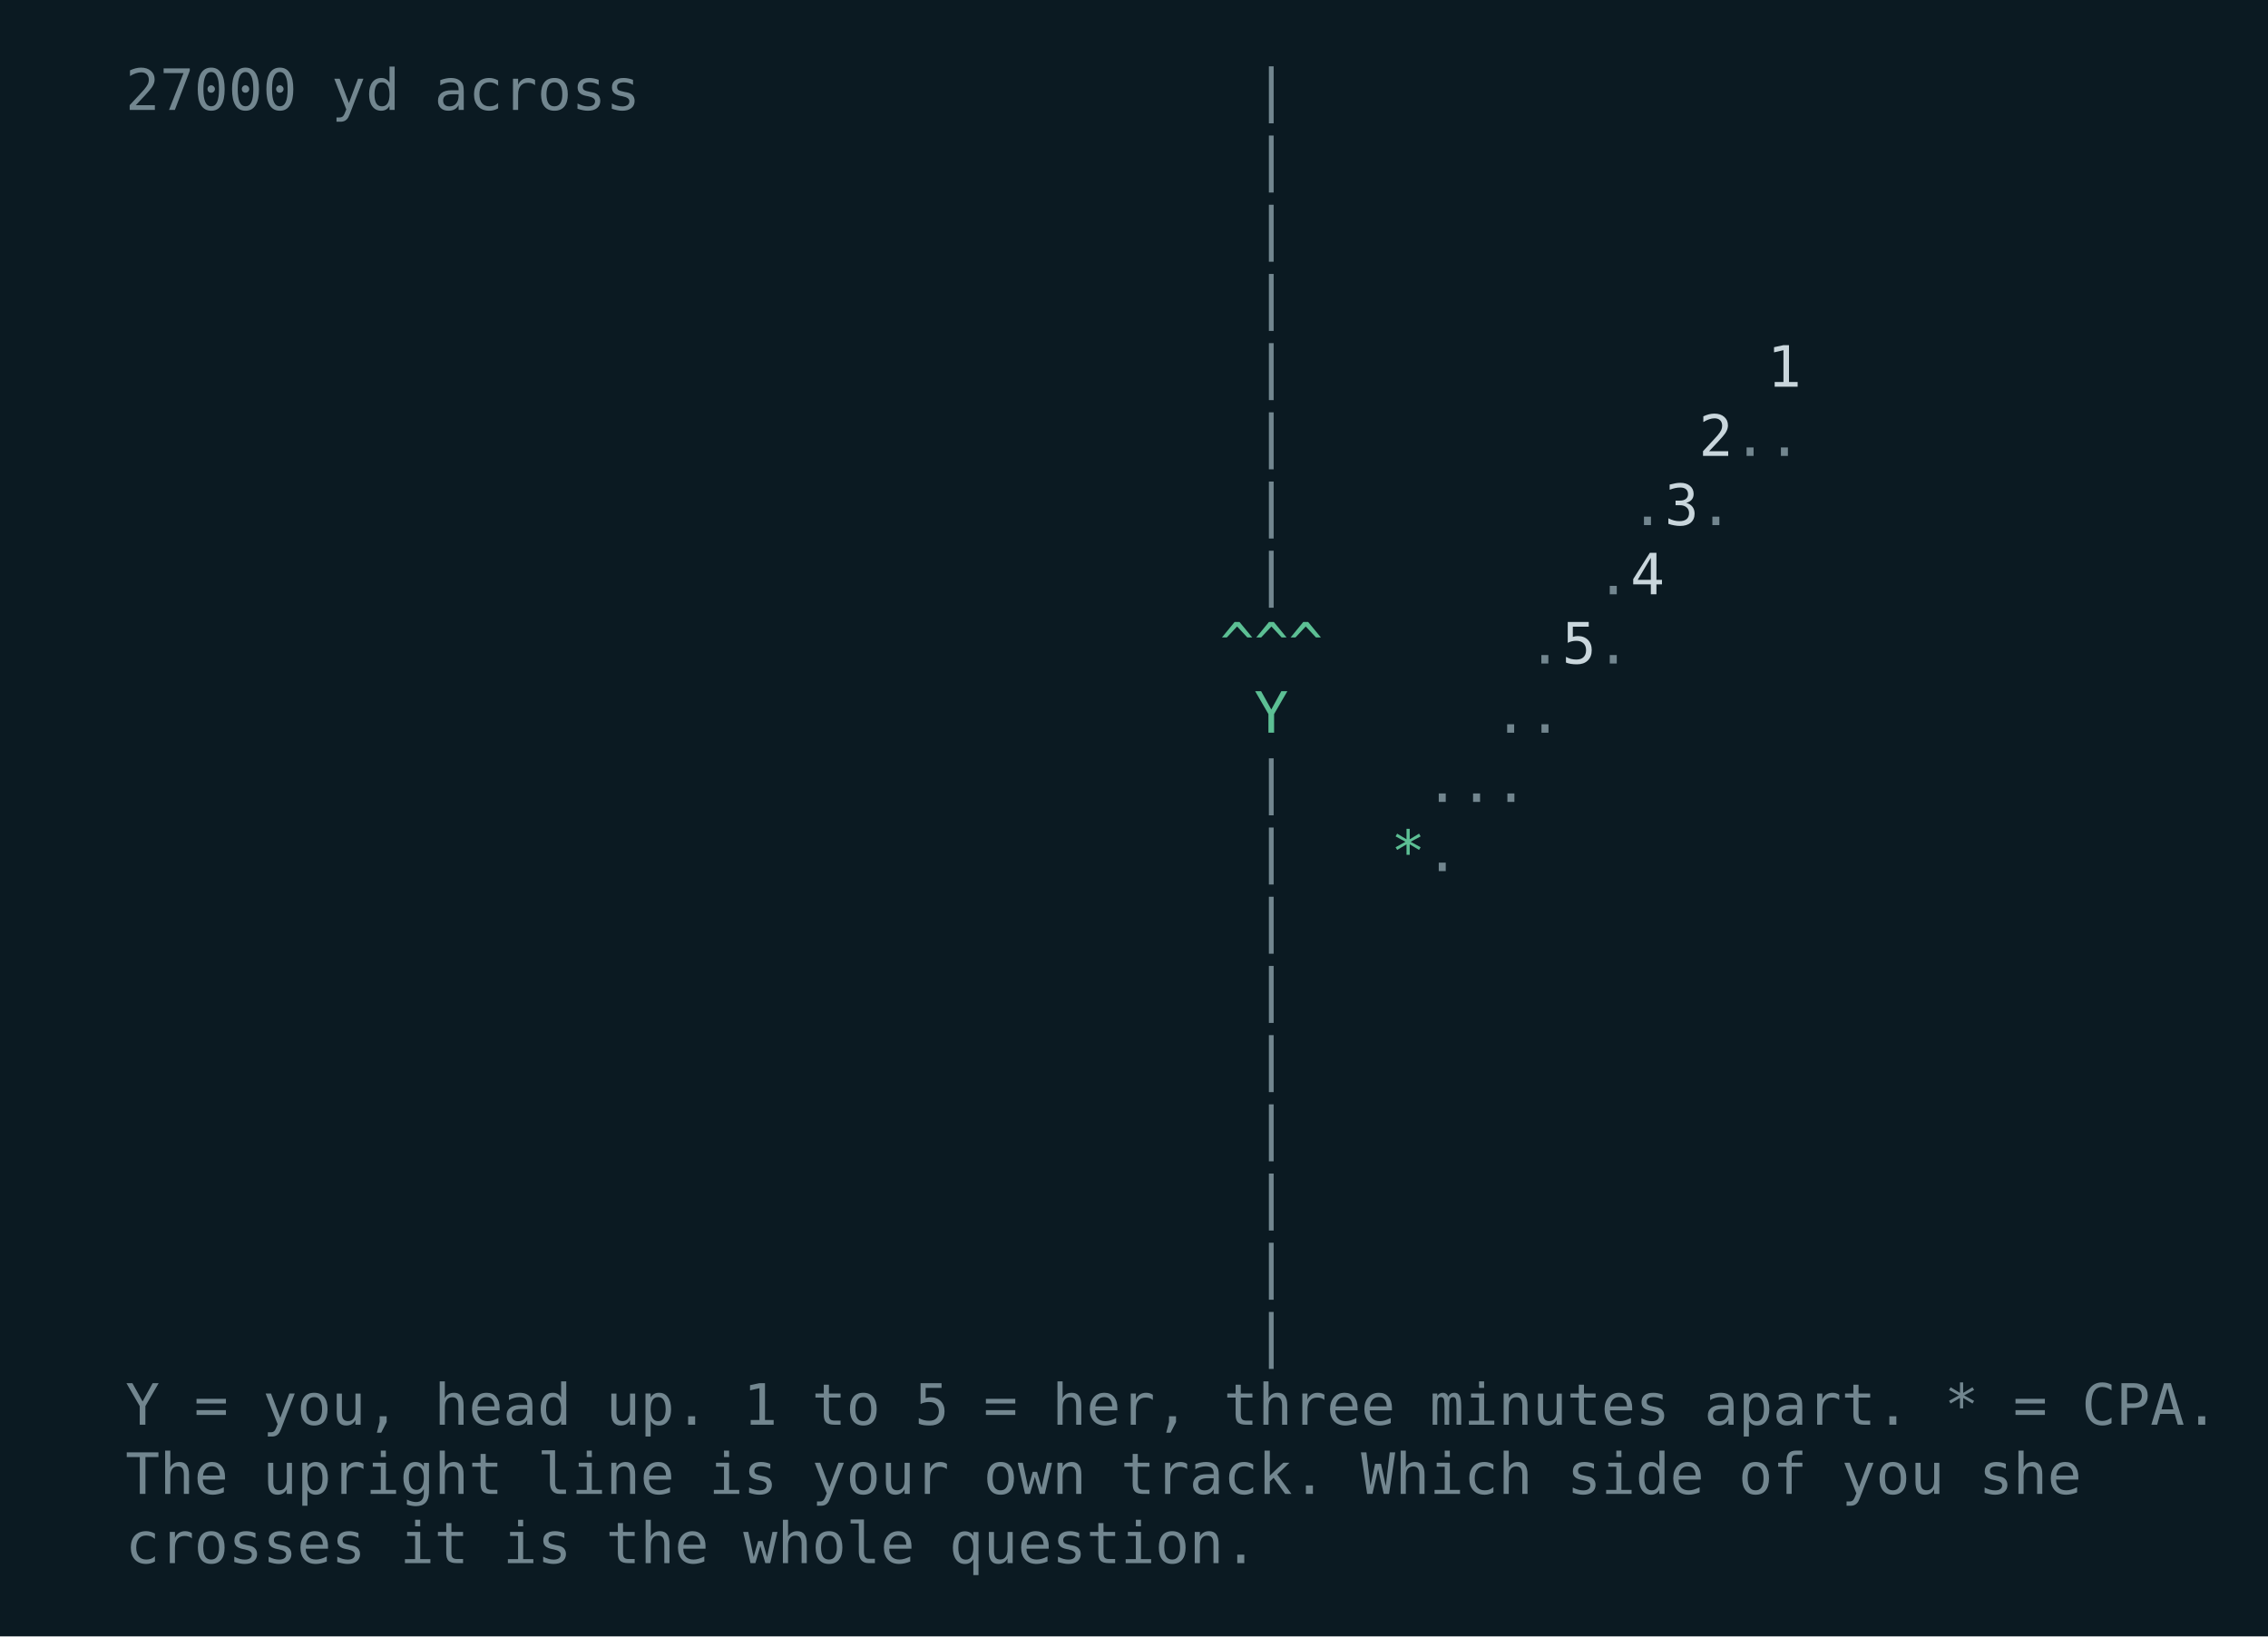
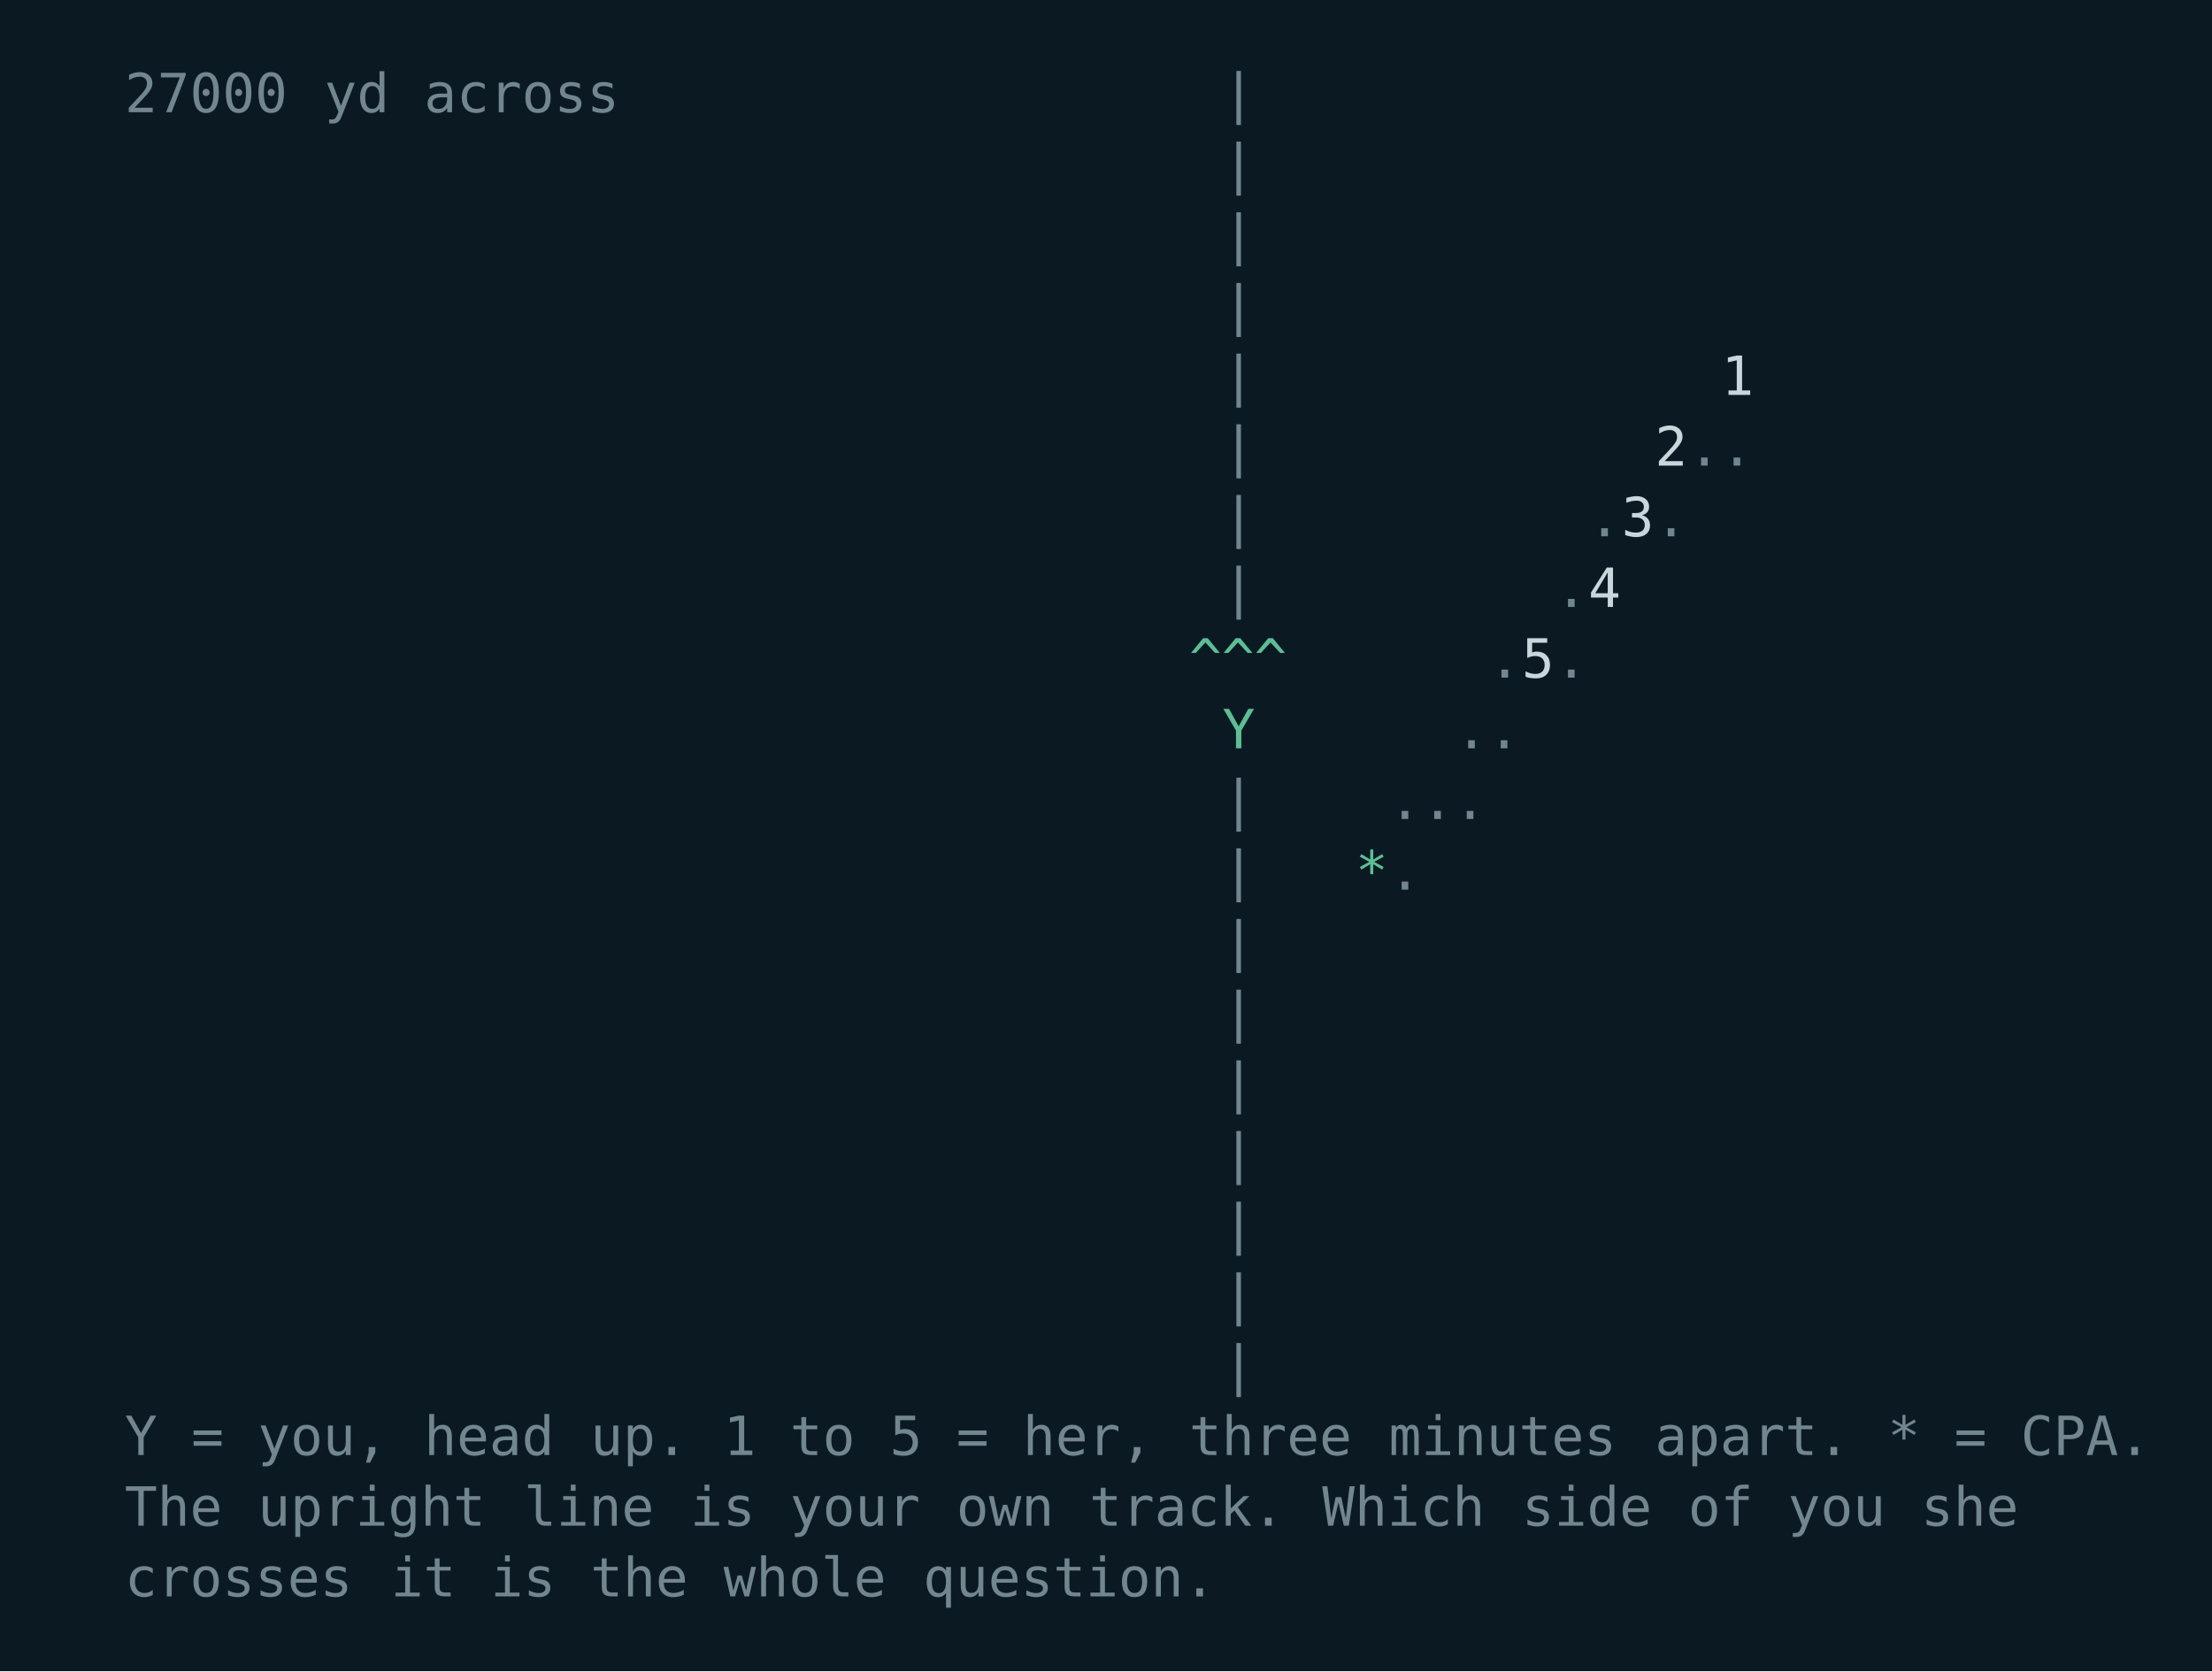
- <svg xmlns="http://www.w3.org/2000/svg" width="557" height="402" viewBox="0 0 557 402">
-   <rect width="557" height="402" fill="#0b1a22" />
-   <g font-family="ui-monospace,SFMono-Regular,Menlo,Consolas,DejaVu Sans Mono,monospace" font-size="14">
-     <text x="30.8" y="27.0" fill="#72868f">27000 yd across</text>
-     <text x="308.0" y="27.0" fill="#72868f">|</text>
-     <text x="308.0" y="44.0" fill="#72868f">|</text>
-     <text x="308.0" y="61.0" fill="#72868f">|</text>
-     <text x="308.0" y="78.0" fill="#72868f">|</text>
-     <text x="308.0" y="95.0" fill="#72868f">|</text>
-     <text x="434.0" y="95.0" fill="#c9d6dc">1</text>
-     <text x="308.0" y="112.0" fill="#72868f">|</text>
-     <text x="417.2" y="112.0" fill="#c9d6dc">2</text>
-     <text x="425.6" y="112.0" fill="#72868f">..</text>
-     <text x="308.0" y="129.0" fill="#72868f">|</text>
-     <text x="400.4" y="129.0" fill="#72868f">.</text>
-     <text x="408.8" y="129.0" fill="#c9d6dc">3</text>
-     <text x="417.2" y="129.0" fill="#72868f">.</text>
-     <text x="308.0" y="146.0" fill="#72868f">|</text>
-     <text x="392.0" y="146.0" fill="#72868f">.</text>
-     <text x="400.4" y="146.0" fill="#c9d6dc">4</text>
-     <text x="299.6" y="163.0" fill="#5cbf94">^^^</text>
-     <text x="375.2" y="163.0" fill="#72868f">.</text>
-     <text x="383.6" y="163.0" fill="#c9d6dc">5</text>
-     <text x="392.0" y="163.0" fill="#72868f">.</text>
-     <text x="308.0" y="180.0" fill="#5cbf94">Y</text>
-     <text x="366.8" y="180.0" fill="#72868f">..</text>
-     <text x="308.0" y="197.0" fill="#72868f">|</text>
-     <text x="350.0" y="197.0" fill="#72868f">...</text>
-     <text x="308.0" y="214.0" fill="#72868f">|</text>
-     <text x="341.6" y="214.0" fill="#5cbf94">*</text>
-     <text x="350.0" y="214.0" fill="#72868f">.</text>
-     <text x="308.0" y="231.0" fill="#72868f">|</text>
-     <text x="308.0" y="248.0" fill="#72868f">|</text>
-     <text x="308.0" y="265.0" fill="#72868f">|</text>
-     <text x="308.0" y="282.0" fill="#72868f">|</text>
-     <text x="308.0" y="299.0" fill="#72868f">|</text>
-     <text x="308.0" y="316.0" fill="#72868f">|</text>
-     <text x="308.0" y="333.0" fill="#72868f">|</text>
-     <text x="30.8" y="350.0" fill="#72868f">Y = you, head up. 1 to 5 = her, three minutes apart. * = CPA.</text>
-     <text x="30.8" y="367.0" fill="#72868f">The upright line is your own track. Which side of you she</text>
-     <text x="30.8" y="384.0" fill="#72868f">crosses it is the whole question.</text>
+ <svg xmlns="http://www.w3.org/2000/svg" width="532" height="402" viewBox="0 0 532 402">
+   <rect width="532" height="402" fill="#0b1a22" />
+   <g font-family="ui-monospace,SFMono-Regular,Menlo,Consolas,DejaVu Sans Mono,monospace" font-size="13">
+     <text x="30.0 38.0 46.0 54.0 62.0" y="27.0" fill="#72868f">27000</text>
+     <text x="78.0 86.0" y="27.0" fill="#72868f">yd</text>
+     <text x="102.0 110.0 118.0 126.0 134.0 142.0" y="27.0" fill="#72868f">across</text>
+     <text x="294.0" y="27.0" fill="#72868f">|</text>
+     <text x="294.0" y="44.0" fill="#72868f">|</text>
+     <text x="294.0" y="61.0" fill="#72868f">|</text>
+     <text x="294.0" y="78.0" fill="#72868f">|</text>
+     <text x="294.0" y="95.0" fill="#72868f">|</text>
+     <text x="414.0" y="95.0" fill="#c9d6dc">1</text>
+     <text x="294.0" y="112.0" fill="#72868f">|</text>
+     <text x="398.0" y="112.0" fill="#c9d6dc">2</text>
+     <text x="406.0 414.0" y="112.0" fill="#72868f">..</text>
+     <text x="294.0" y="129.0" fill="#72868f">|</text>
+     <text x="382.0" y="129.0" fill="#72868f">.</text>
+     <text x="390.0" y="129.0" fill="#c9d6dc">3</text>
+     <text x="398.0" y="129.0" fill="#72868f">.</text>
+     <text x="294.0" y="146.0" fill="#72868f">|</text>
+     <text x="374.0" y="146.0" fill="#72868f">.</text>
+     <text x="382.0" y="146.0" fill="#c9d6dc">4</text>
+     <text x="286.0 294.0 302.0" y="163.0" fill="#5cbf94">^^^</text>
+     <text x="358.0" y="163.0" fill="#72868f">.</text>
+     <text x="366.0" y="163.0" fill="#c9d6dc">5</text>
+     <text x="374.0" y="163.0" fill="#72868f">.</text>
+     <text x="294.0" y="180.0" fill="#5cbf94">Y</text>
+     <text x="350.0 358.0" y="180.0" fill="#72868f">..</text>
+     <text x="294.0" y="197.0" fill="#72868f">|</text>
+     <text x="334.0 342.0 350.0" y="197.0" fill="#72868f">...</text>
+     <text x="294.0" y="214.0" fill="#72868f">|</text>
+     <text x="326.0" y="214.0" fill="#5cbf94">*</text>
+     <text x="334.0" y="214.0" fill="#72868f">.</text>
+     <text x="294.0" y="231.0" fill="#72868f">|</text>
+     <text x="294.0" y="248.0" fill="#72868f">|</text>
+     <text x="294.0" y="265.0" fill="#72868f">|</text>
+     <text x="294.0" y="282.0" fill="#72868f">|</text>
+     <text x="294.0" y="299.0" fill="#72868f">|</text>
+     <text x="294.0" y="316.0" fill="#72868f">|</text>
+     <text x="294.0" y="333.0" fill="#72868f">|</text>
+     <text x="30.0" y="350.0" fill="#72868f">Y</text>
+     <text x="46.0" y="350.0" fill="#72868f">=</text>
+     <text x="62.0 70.0 78.0 86.0" y="350.0" fill="#72868f">you,</text>
+     <text x="102.0 110.0 118.0 126.0" y="350.0" fill="#72868f">head</text>
+     <text x="142.0 150.0 158.0" y="350.0" fill="#72868f">up.</text>
+     <text x="174.0" y="350.0" fill="#72868f">1</text>
+     <text x="190.0 198.0" y="350.0" fill="#72868f">to</text>
+     <text x="214.0" y="350.0" fill="#72868f">5</text>
+     <text x="230.0" y="350.0" fill="#72868f">=</text>
+     <text x="246.0 254.0 262.0 270.0" y="350.0" fill="#72868f">her,</text>
+     <text x="286.0 294.0 302.0 310.0 318.0" y="350.0" fill="#72868f">three</text>
+     <text x="334.0 342.0 350.0 358.0 366.0 374.0 382.0" y="350.0" fill="#72868f">minutes</text>
+     <text x="398.0 406.0 414.0 422.0 430.0 438.0" y="350.0" fill="#72868f">apart.</text>
+     <text x="454.0" y="350.0" fill="#72868f">*</text>
+     <text x="470.0" y="350.0" fill="#72868f">=</text>
+     <text x="486.0 494.0 502.0 510.0" y="350.0" fill="#72868f">CPA.</text>
+     <text x="30.0 38.0 46.0" y="367.0" fill="#72868f">The</text>
+     <text x="62.0 70.0 78.0 86.0 94.0 102.0 110.0" y="367.0" fill="#72868f">upright</text>
+     <text x="126.0 134.0 142.0 150.0" y="367.0" fill="#72868f">line</text>
+     <text x="166.0 174.0" y="367.0" fill="#72868f">is</text>
+     <text x="190.0 198.0 206.0 214.0" y="367.0" fill="#72868f">your</text>
+     <text x="230.0 238.0 246.0" y="367.0" fill="#72868f">own</text>
+     <text x="262.0 270.0 278.0 286.0 294.0 302.0" y="367.0" fill="#72868f">track.</text>
+     <text x="318.0 326.0 334.0 342.0 350.0" y="367.0" fill="#72868f">Which</text>
+     <text x="366.0 374.0 382.0 390.0" y="367.0" fill="#72868f">side</text>
+     <text x="406.0 414.0" y="367.0" fill="#72868f">of</text>
+     <text x="430.0 438.0 446.0" y="367.0" fill="#72868f">you</text>
+     <text x="462.0 470.0 478.0" y="367.0" fill="#72868f">she</text>
+     <text x="30.0 38.0 46.0 54.0 62.0 70.0 78.0" y="384.0" fill="#72868f">crosses</text>
+     <text x="94.0 102.0" y="384.0" fill="#72868f">it</text>
+     <text x="118.0 126.0" y="384.0" fill="#72868f">is</text>
+     <text x="142.0 150.0 158.0" y="384.0" fill="#72868f">the</text>
+     <text x="174.0 182.0 190.0 198.0 206.0" y="384.0" fill="#72868f">whole</text>
+     <text x="222.0 230.0 238.0 246.0 254.0 262.0 270.0 278.0 286.0" y="384.0" fill="#72868f">question.</text>
  </g>
</svg>
